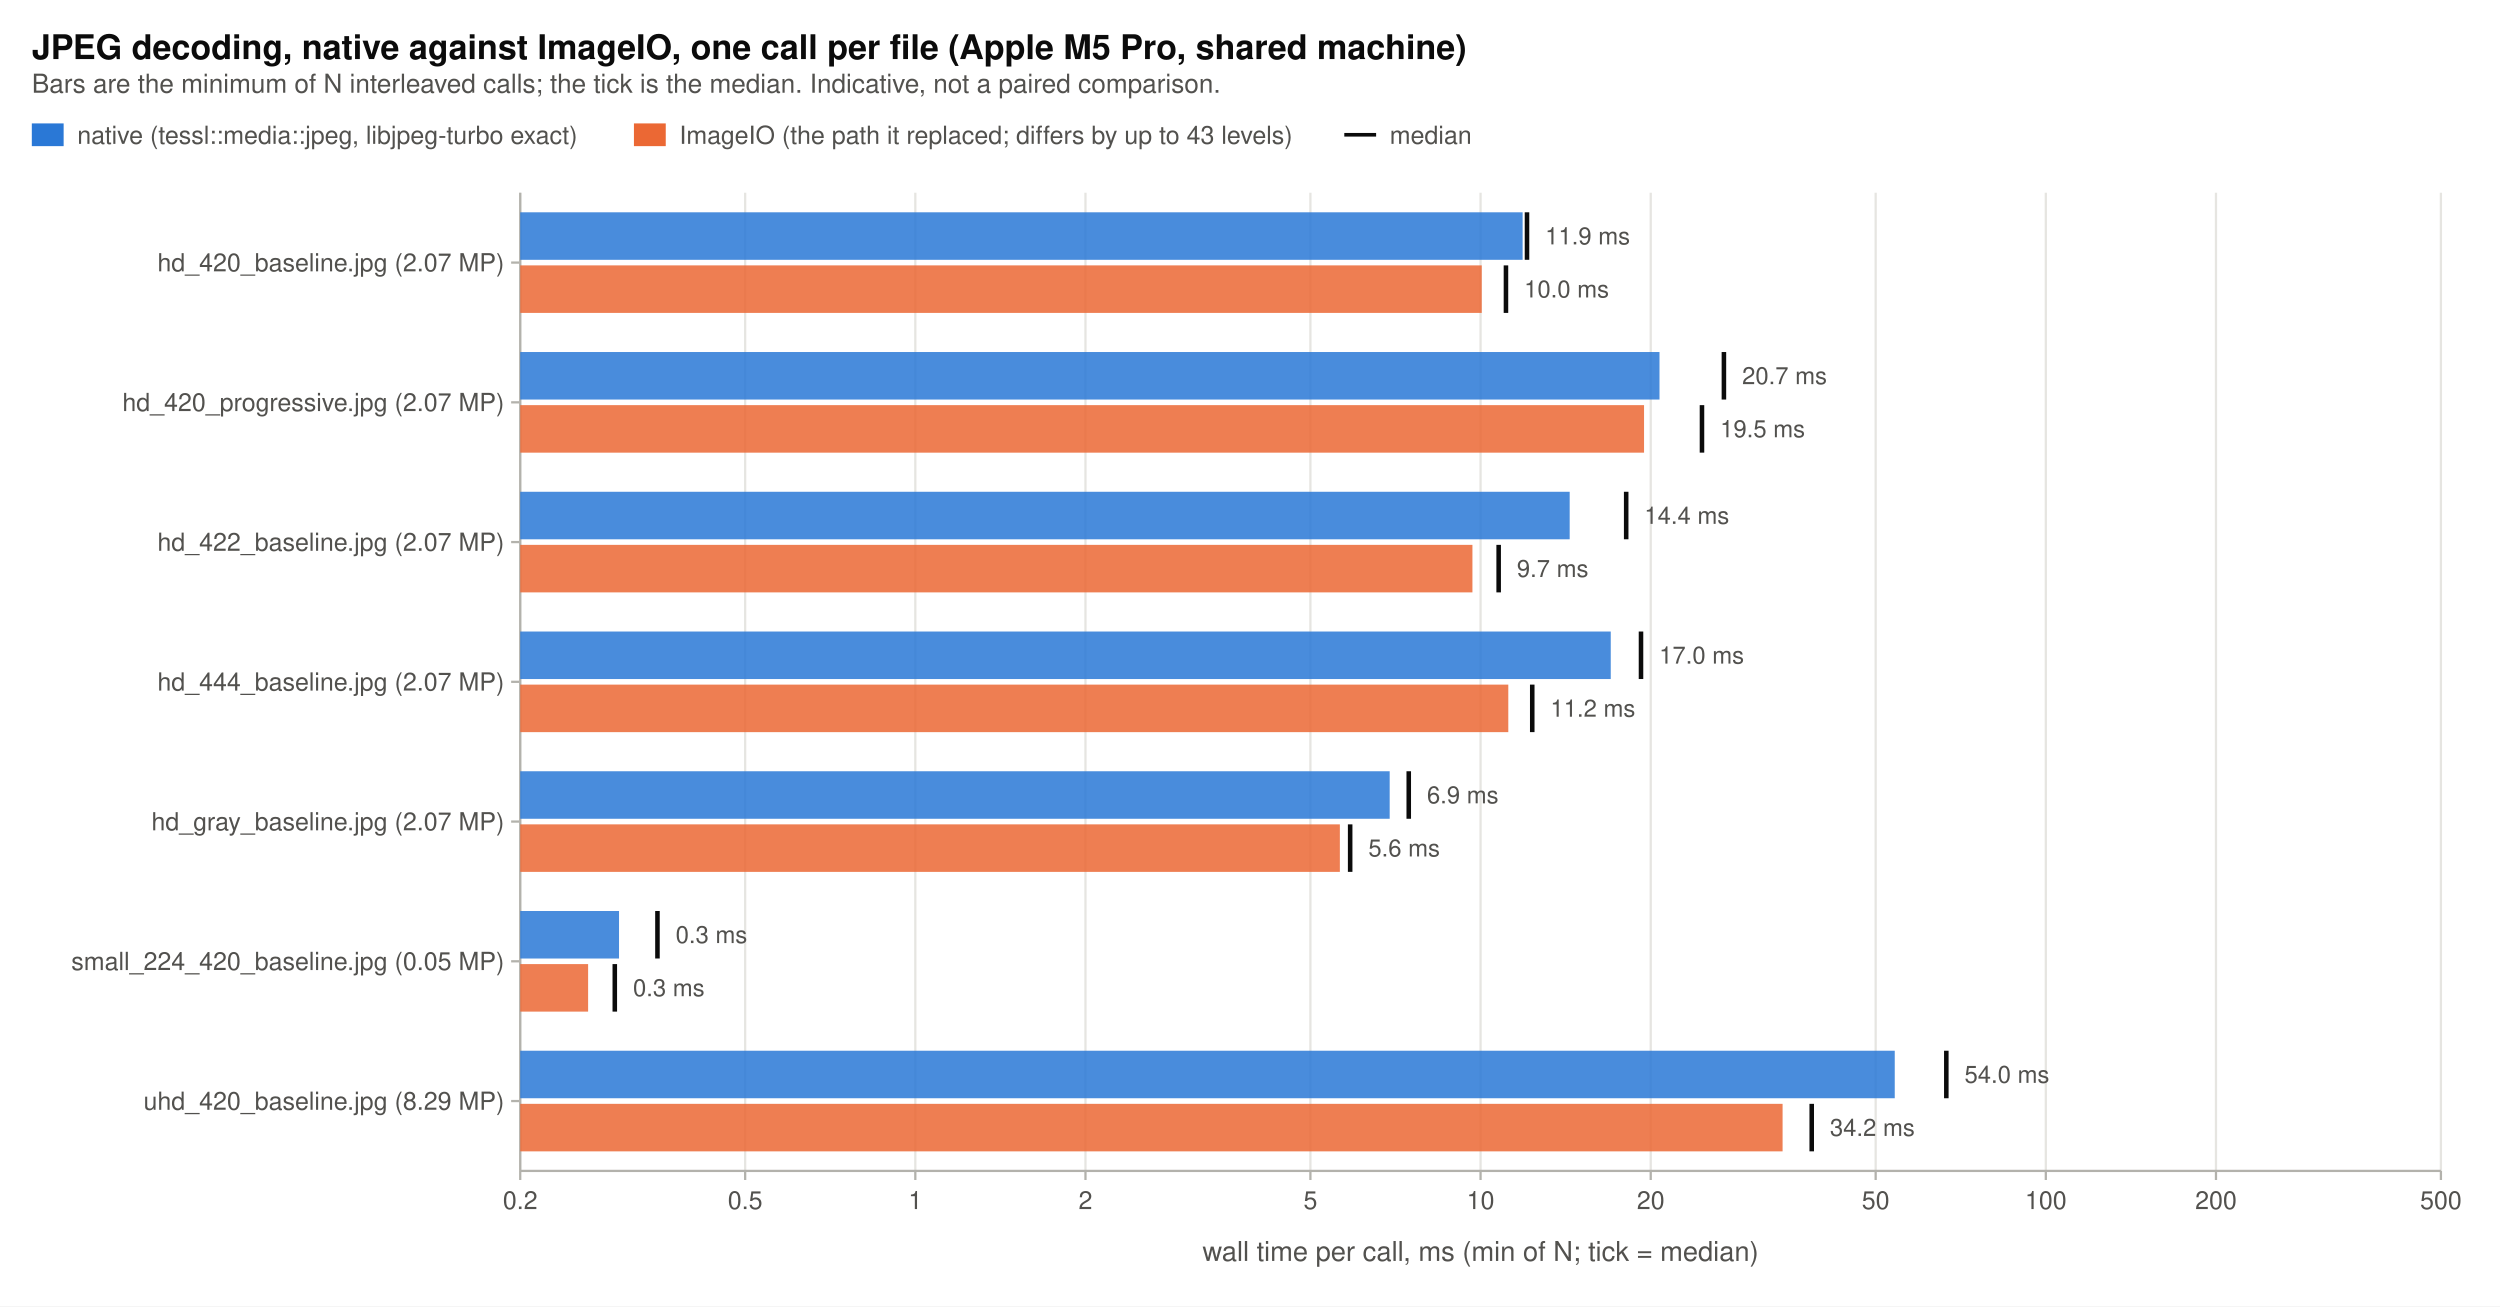
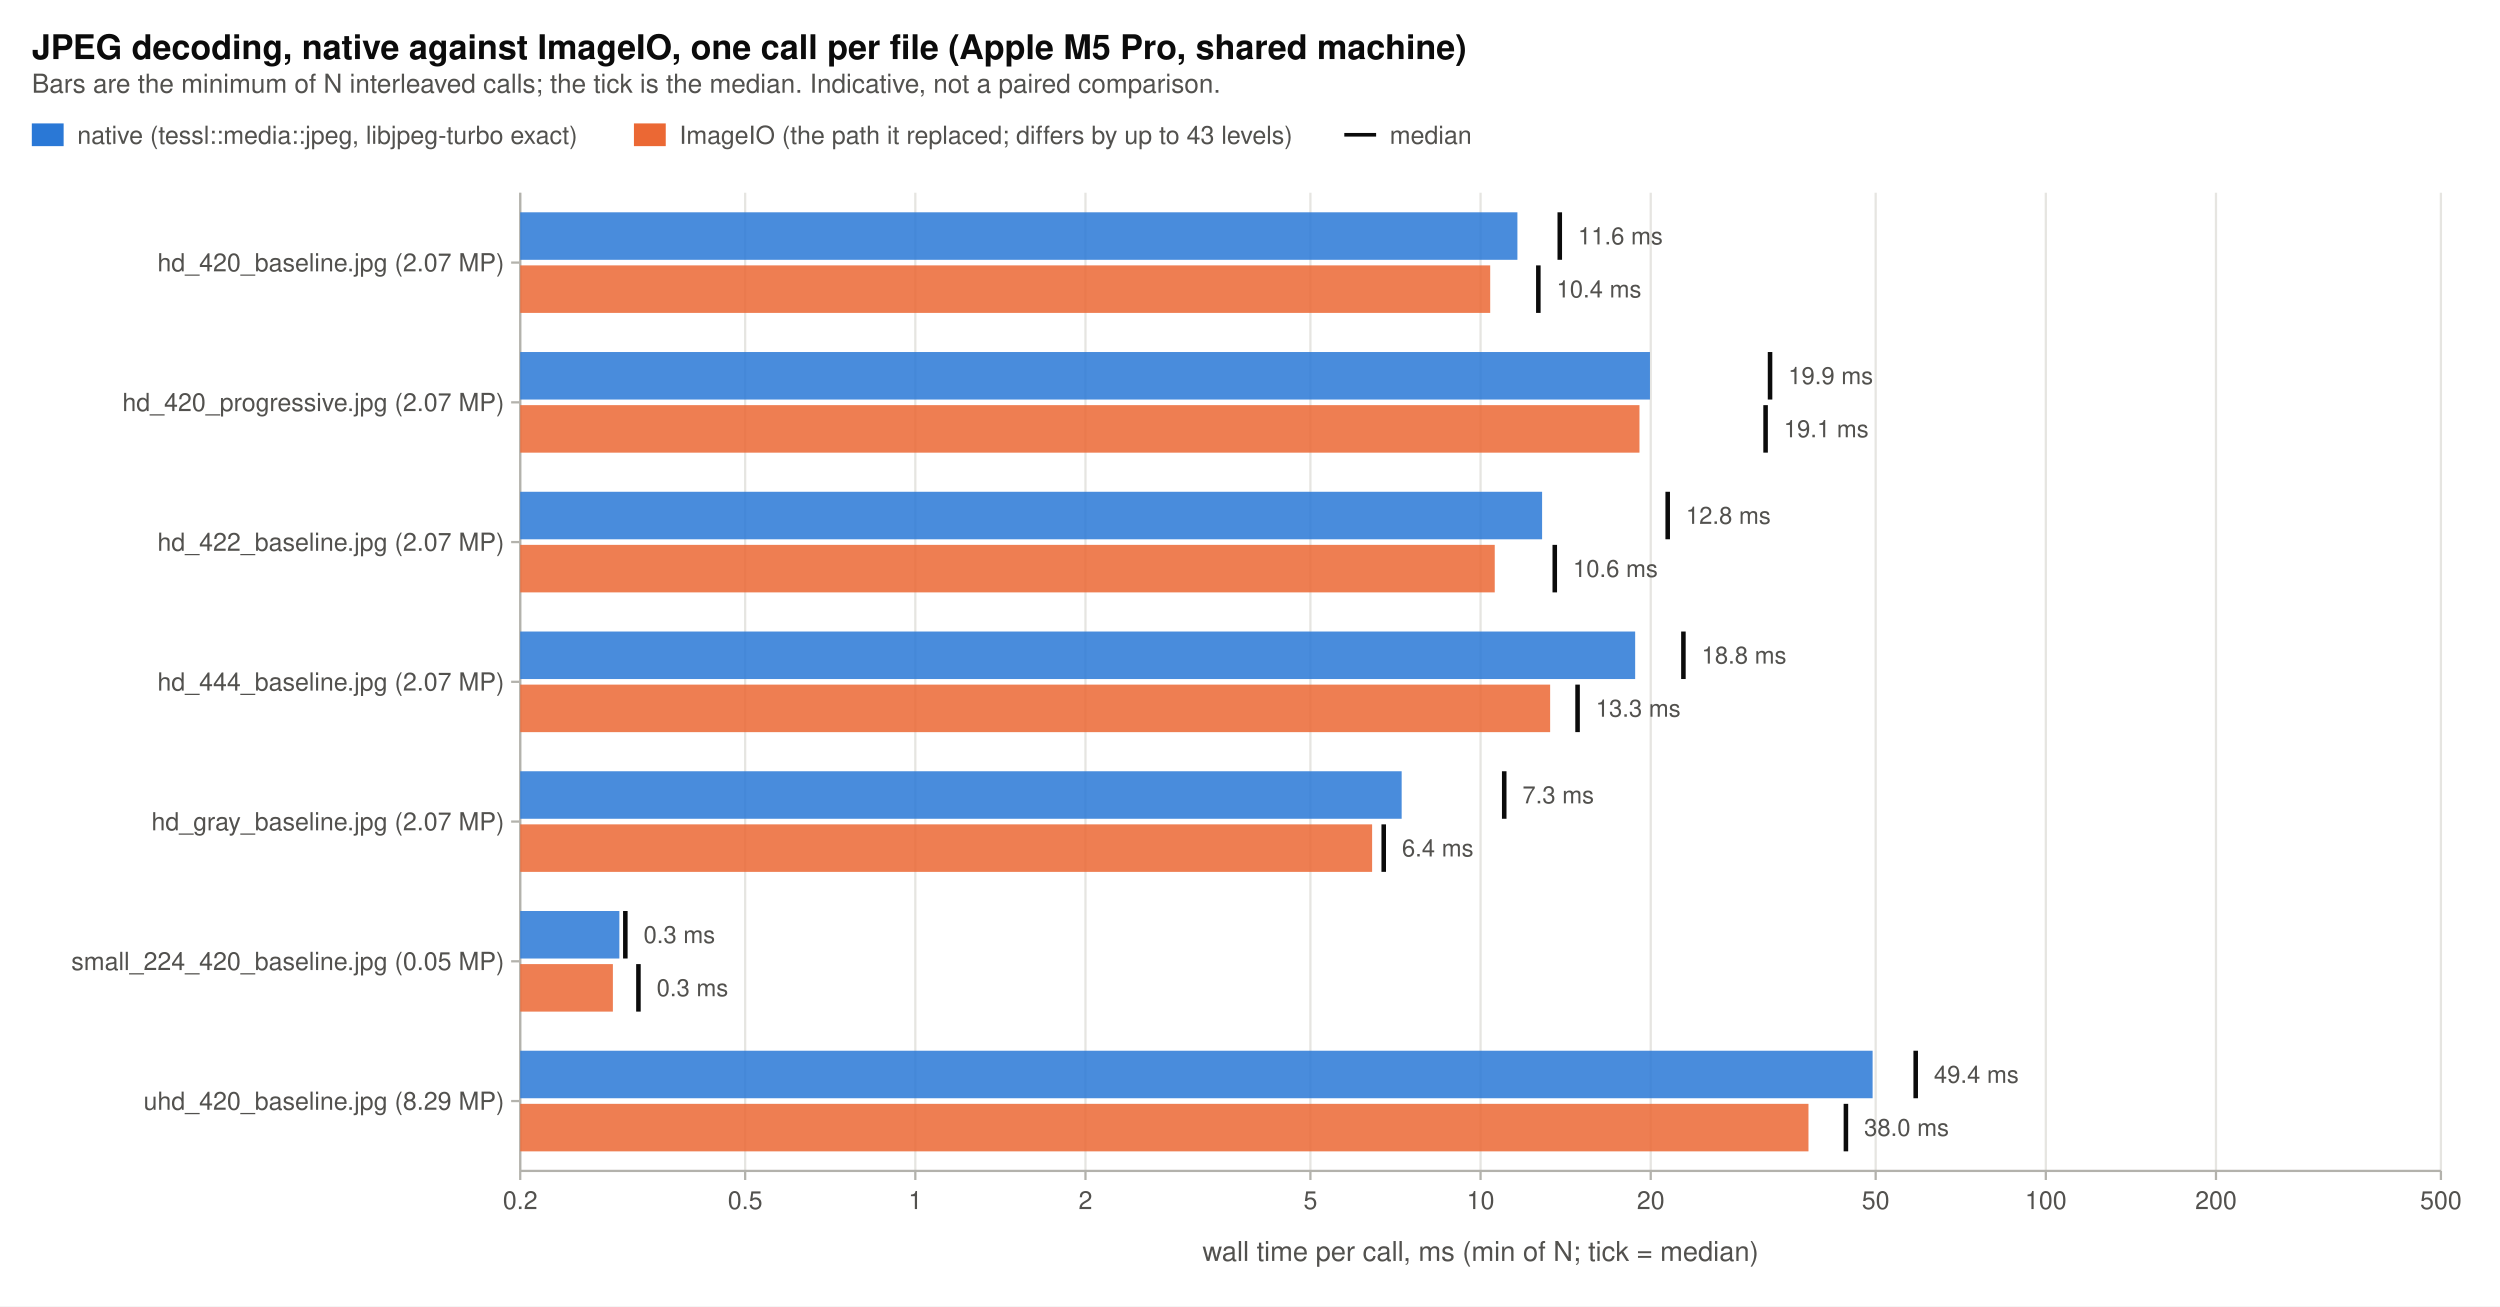
<svg xmlns="http://www.w3.org/2000/svg" width="1100" height="574.8" viewBox="0 0 1100 574.8" role="img">
  <style>
text{font-family:-apple-system,Helvetica,Arial,sans-serif}
.ink{fill:#0b0b0b}.mut{fill:#52514e}.dim{fill:#898781}.bold{font-weight:600}
.bg{fill:#fff}.grid{stroke:#e6e5e1;stroke-width:1}.axis{stroke:#b3b2ac;stroke-width:1}
.sk{stroke:#0b0b0b}.mk{stroke:#52514e}.edge{stroke:#fff}
@media (prefers-color-scheme:dark){.bg{fill:#1a1a19}.ink{fill:#f0efec}.mut{fill:#c3c2b7}.dim{fill:#8c8b84}
.grid{stroke:#2c2c2a}.axis{stroke:#55544f}.sk{stroke:#f0efec}.mk{stroke:#c3c2b7}.edge{stroke:#1a1a19}}
</style>
  <rect class="bg" width="100%" height="100%" />
  <text class="ink" x="14" y="26" font-size="15" font-weight="600">JPEG decoding, native against ImageIO, one call per file (Apple M5 Pro, shared machine)</text>
  <text class="mut" x="14" y="40.8" font-size="11.5">Bars are the minimum of N interleaved calls; the tick is the median. Indicative, not a paired comparison.</text>
  <rect class="key" x="14" y="54.3" width="14" height="10" fill="#2a78d6" />
  <text class="mut" x="34" y="63.3" font-size="11">native (tessl::media::jpeg, libjpeg-turbo exact)</text>
  <rect class="key" x="278.93" y="54.3" width="14" height="10" fill="#eb6834" />
  <text class="mut" x="298.93" y="63.3" font-size="11">ImageIO (the path it replaced; differs by up to 43 levels)</text>
  <line class="key" x1="591.49" y1="59.3" x2="605.49" y2="59.3" stroke="#0b0b0b" stroke-width="1.6" />
  <text class="mut" x="611.49" y="63.3" font-size="11">median</text>
  <g class="panel">
    <line class="axis" x1="224.9" y1="115.54" x2="228.9" y2="115.54" />
    <text class="mut" x="221.9" y="119.39" font-size="11" text-anchor="end">hd_420_baseline.jpg  (2.07 MP)</text>
    <line class="axis" x1="224.9" y1="177.03" x2="228.9" y2="177.03" />
    <text class="mut" x="221.9" y="180.88" font-size="11" text-anchor="end">hd_420_progressive.jpg  (2.07 MP)</text>
    <line class="axis" x1="224.9" y1="238.51" x2="228.9" y2="238.51" />
    <text class="mut" x="221.9" y="242.36" font-size="11" text-anchor="end">hd_422_baseline.jpg  (2.07 MP)</text>
    <line class="axis" x1="224.9" y1="300" x2="228.9" y2="300" />
    <text class="mut" x="221.9" y="303.85" font-size="11" text-anchor="end">hd_444_baseline.jpg  (2.07 MP)</text>
    <line class="axis" x1="224.9" y1="361.49" x2="228.9" y2="361.49" />
    <text class="mut" x="221.9" y="365.34" font-size="11" text-anchor="end">hd_gray_baseline.jpg  (2.07 MP)</text>
    <line class="axis" x1="224.9" y1="422.97" x2="228.9" y2="422.97" />
    <text class="mut" x="221.9" y="426.82" font-size="11" text-anchor="end">small_224_420_baseline.jpg  (0.05 MP)</text>
    <line class="axis" x1="224.9" y1="484.46" x2="228.9" y2="484.46" />
    <text class="mut" x="221.9" y="488.31" font-size="11" text-anchor="end">uhd_420_baseline.jpg  (8.29 MP)</text>
    <line class="grid" x1="228.9" y1="84.8" x2="228.9" y2="515.2" />
    <line class="axis" x1="228.9" y1="515.2" x2="228.9" y2="519.2" />
    <text class="mut" x="228.9" y="532" font-size="11" text-anchor="middle">0.2</text>
    <line class="grid" x1="327.87" y1="84.8" x2="327.87" y2="515.2" />
    <line class="axis" x1="327.87" y1="515.2" x2="327.87" y2="519.2" />
    <text class="mut" x="327.87" y="532" font-size="11" text-anchor="middle">0.5</text>
    <line class="grid" x1="402.74" y1="84.8" x2="402.74" y2="515.2" />
    <line class="axis" x1="402.74" y1="515.2" x2="402.74" y2="519.2" />
    <text class="mut" x="402.74" y="532" font-size="11" text-anchor="middle">1</text>
    <line class="grid" x1="477.61" y1="84.8" x2="477.61" y2="515.2" />
    <line class="axis" x1="477.61" y1="515.2" x2="477.61" y2="519.2" />
    <text class="mut" x="477.61" y="532" font-size="11" text-anchor="middle">2</text>
    <line class="grid" x1="576.58" y1="84.8" x2="576.58" y2="515.2" />
    <line class="axis" x1="576.58" y1="515.2" x2="576.58" y2="519.2" />
    <text class="mut" x="576.58" y="532" font-size="11" text-anchor="middle">5</text>
    <line class="grid" x1="651.45" y1="84.8" x2="651.45" y2="515.2" />
    <line class="axis" x1="651.45" y1="515.2" x2="651.45" y2="519.2" />
    <text class="mut" x="651.45" y="532" font-size="11" text-anchor="middle">10</text>
    <line class="grid" x1="726.32" y1="84.8" x2="726.32" y2="515.2" />
    <line class="axis" x1="726.32" y1="515.2" x2="726.32" y2="519.2" />
    <text class="mut" x="726.32" y="532" font-size="11" text-anchor="middle">20</text>
    <line class="grid" x1="825.29" y1="84.8" x2="825.29" y2="515.2" />
    <line class="axis" x1="825.29" y1="515.2" x2="825.29" y2="519.2" />
    <text class="mut" x="825.29" y="532" font-size="11" text-anchor="middle">50</text>
    <line class="grid" x1="900.16" y1="84.8" x2="900.16" y2="515.2" />
    <line class="axis" x1="900.16" y1="515.2" x2="900.16" y2="519.2" />
    <text class="mut" x="900.16" y="532" font-size="11" text-anchor="middle">100</text>
    <line class="grid" x1="975.03" y1="84.8" x2="975.03" y2="515.2" />
    <line class="axis" x1="975.03" y1="515.2" x2="975.03" y2="519.2" />
    <text class="mut" x="975.03" y="532" font-size="11" text-anchor="middle">200</text>
    <line class="grid" x1="1074" y1="84.8" x2="1074" y2="515.2" />
    <line class="axis" x1="1074" y1="515.2" x2="1074" y2="519.2" />
    <text class="mut" x="1074" y="532" font-size="11" text-anchor="middle">500</text>
    <line class="axis" x1="228.9" y1="515.2" x2="1074" y2="515.2" />
    <line class="axis" x1="228.9" y1="84.8" x2="228.9" y2="515.2" />
    <text class="mut" x="651.45" y="554.8" font-size="12" text-anchor="middle">wall time per call, ms (min of N; tick = median)</text>
-     <rect x="228.9" y="93.41" width="441.05" height="20.91" class="bar" fill="#2a78d6" fill-opacity="0.85" />
-     <line x1="671.88" y1="93.41" x2="671.88" y2="114.31" class="median sk" stroke-width="2" />
-     <text class="mut" x="679.88" y="107.54" font-size="10.5">11.9 ms</text>
-     <rect x="228.9" y="116.77" width="423.07" height="20.91" class="bar" fill="#eb6834" fill-opacity="0.85" />
-     <line x1="662.62" y1="116.77" x2="662.62" y2="137.68" class="median sk" stroke-width="2" />
-     <text class="mut" x="670.62" y="130.9" font-size="10.5">10.0 ms</text>
-     <rect x="228.9" y="154.89" width="501.28" height="20.91" class="bar" fill="#2a78d6" fill-opacity="0.85" />
-     <line x1="758.52" y1="154.89" x2="758.52" y2="175.8" class="median sk" stroke-width="2" />
-     <text class="mut" x="766.52" y="169.02" font-size="10.5">20.7 ms</text>
-     <rect x="228.9" y="178.26" width="494.48" height="20.91" class="bar" fill="#eb6834" fill-opacity="0.85" />
-     <line x1="748.87" y1="178.26" x2="748.87" y2="199.16" class="median sk" stroke-width="2" />
-     <text class="mut" x="756.87" y="192.39" font-size="10.5">19.5 ms</text>
-     <rect x="228.9" y="216.38" width="461.76" height="20.91" class="bar" fill="#2a78d6" fill-opacity="0.85" />
-     <line x1="715.52" y1="216.38" x2="715.52" y2="237.28" class="median sk" stroke-width="2" />
-     <text class="mut" x="723.52" y="230.51" font-size="10.5">14.4 ms</text>
-     <rect x="228.9" y="239.74" width="418.97" height="20.91" class="bar" fill="#eb6834" fill-opacity="0.85" />
-     <line x1="659.41" y1="239.74" x2="659.41" y2="260.65" class="median sk" stroke-width="2" />
-     <text class="mut" x="667.41" y="253.87" font-size="10.5">9.7 ms</text>
-     <rect x="228.9" y="277.87" width="479.83" height="20.91" class="bar" fill="#2a78d6" fill-opacity="0.85" />
-     <line x1="722.04" y1="277.87" x2="722.04" y2="298.77" class="median sk" stroke-width="2" />
-     <text class="mut" x="730.04" y="291.99" font-size="10.5">17.0 ms</text>
-     <rect x="228.9" y="301.23" width="434.75" height="20.91" class="bar" fill="#eb6834" fill-opacity="0.85" />
-     <line x1="674.19" y1="301.23" x2="674.19" y2="322.13" class="median sk" stroke-width="2" />
-     <text class="mut" x="682.19" y="315.36" font-size="10.5">11.2 ms</text>
-     <rect x="228.9" y="339.35" width="382.56" height="20.91" class="bar" fill="#2a78d6" fill-opacity="0.85" />
-     <line x1="619.85" y1="339.35" x2="619.85" y2="360.26" class="median sk" stroke-width="2" />
-     <text class="mut" x="627.85" y="353.48" font-size="10.5">6.9 ms</text>
-     <rect x="228.9" y="362.72" width="360.64" height="20.91" class="bar" fill="#eb6834" fill-opacity="0.85" />
-     <line x1="594.07" y1="362.72" x2="594.07" y2="383.62" class="median sk" stroke-width="2" />
-     <text class="mut" x="602.07" y="376.84" font-size="10.5">5.6 ms</text>
-     <rect x="228.9" y="400.84" width="43.47" height="20.91" class="bar" fill="#2a78d6" fill-opacity="0.85" />
-     <line x1="289.28" y1="400.84" x2="289.28" y2="421.74" class="median sk" stroke-width="2" />
-     <text class="mut" x="297.28" y="414.96" font-size="10.5">0.3 ms</text>
-     <rect x="228.9" y="424.2" width="29.87" height="20.91" class="bar" fill="#eb6834" fill-opacity="0.85" />
-     <line x1="270.51" y1="424.2" x2="270.51" y2="445.11" class="median sk" stroke-width="2" />
-     <text class="mut" x="278.51" y="438.33" font-size="10.5">0.3 ms</text>
-     <rect x="228.9" y="462.32" width="604.79" height="20.91" class="bar" fill="#2a78d6" fill-opacity="0.85" />
-     <line x1="856.38" y1="462.32" x2="856.38" y2="483.23" class="median sk" stroke-width="2" />
-     <text class="mut" x="864.38" y="476.45" font-size="10.5">54.0 ms</text>
-     <rect x="228.9" y="485.69" width="555.44" height="20.91" class="bar" fill="#eb6834" fill-opacity="0.85" />
-     <line x1="797.16" y1="485.69" x2="797.16" y2="506.59" class="median sk" stroke-width="2" />
-     <text class="mut" x="805.16" y="499.81" font-size="10.5">34.2 ms</text>
+     <rect x="228.9" y="93.41" width="438.76" height="20.91" class="bar" fill="#2a78d6" fill-opacity="0.85" />
+     <line x1="686.3" y1="93.41" x2="686.3" y2="114.31" class="median sk" stroke-width="2" />
+     <text class="mut" x="694.3" y="107.54" font-size="10.5">11.6 ms</text>
+     <rect x="228.9" y="116.77" width="426.79" height="20.91" class="bar" fill="#eb6834" fill-opacity="0.85" />
+     <line x1="676.87" y1="116.77" x2="676.87" y2="137.68" class="median sk" stroke-width="2" />
+     <text class="mut" x="684.87" y="130.9" font-size="10.5">10.4 ms</text>
+     <rect x="228.9" y="154.89" width="497.08" height="20.91" class="bar" fill="#2a78d6" fill-opacity="0.85" />
+     <line x1="778.82" y1="154.89" x2="778.82" y2="175.8" class="median sk" stroke-width="2" />
+     <text class="mut" x="786.82" y="169.02" font-size="10.5">19.9 ms</text>
+     <rect x="228.9" y="178.26" width="492.47" height="20.91" class="bar" fill="#eb6834" fill-opacity="0.85" />
+     <line x1="776.86" y1="178.26" x2="776.86" y2="199.16" class="median sk" stroke-width="2" />
+     <text class="mut" x="784.86" y="192.39" font-size="10.5">19.1 ms</text>
+     <rect x="228.9" y="216.38" width="449.62" height="20.91" class="bar" fill="#2a78d6" fill-opacity="0.85" />
+     <line x1="733.79" y1="216.38" x2="733.79" y2="237.28" class="median sk" stroke-width="2" />
+     <text class="mut" x="741.79" y="230.51" font-size="10.5">12.8 ms</text>
+     <rect x="228.9" y="239.74" width="428.79" height="20.91" class="bar" fill="#eb6834" fill-opacity="0.85" />
+     <line x1="684.1" y1="239.74" x2="684.1" y2="260.65" class="median sk" stroke-width="2" />
+     <text class="mut" x="692.1" y="253.87" font-size="10.5">10.6 ms</text>
+     <rect x="228.9" y="277.87" width="490.57" height="20.91" class="bar" fill="#2a78d6" fill-opacity="0.85" />
+     <line x1="740.7" y1="277.87" x2="740.7" y2="298.77" class="median sk" stroke-width="2" />
+     <text class="mut" x="748.7" y="291.99" font-size="10.5">18.8 ms</text>
+     <rect x="228.9" y="301.23" width="453.16" height="20.91" class="bar" fill="#eb6834" fill-opacity="0.85" />
+     <line x1="694.13" y1="301.23" x2="694.13" y2="322.13" class="median sk" stroke-width="2" />
+     <text class="mut" x="702.13" y="315.36" font-size="10.5">13.3 ms</text>
+     <rect x="228.9" y="339.35" width="387.83" height="20.91" class="bar" fill="#2a78d6" fill-opacity="0.85" />
+     <line x1="661.86" y1="339.35" x2="661.86" y2="360.26" class="median sk" stroke-width="2" />
+     <text class="mut" x="669.86" y="353.48" font-size="10.5">7.3 ms</text>
+     <rect x="228.9" y="362.72" width="374.83" height="20.91" class="bar" fill="#eb6834" fill-opacity="0.85" />
+     <line x1="608.84" y1="362.72" x2="608.84" y2="383.62" class="median sk" stroke-width="2" />
+     <text class="mut" x="616.84" y="376.84" font-size="10.5">6.4 ms</text>
+     <rect x="228.9" y="400.84" width="43.62" height="20.91" class="bar" fill="#2a78d6" fill-opacity="0.85" />
+     <line x1="275.15" y1="400.84" x2="275.15" y2="421.74" class="median sk" stroke-width="2" />
+     <text class="mut" x="283.15" y="414.96" font-size="10.5">0.3 ms</text>
+     <rect x="228.9" y="424.2" width="40.77" height="20.91" class="bar" fill="#eb6834" fill-opacity="0.85" />
+     <line x1="280.91" y1="424.2" x2="280.91" y2="445.11" class="median sk" stroke-width="2" />
+     <text class="mut" x="288.91" y="438.33" font-size="10.5">0.3 ms</text>
+     <rect x="228.9" y="462.32" width="595.05" height="20.91" class="bar" fill="#2a78d6" fill-opacity="0.85" />
+     <line x1="842.91" y1="462.32" x2="842.91" y2="483.23" class="median sk" stroke-width="2" />
+     <text class="mut" x="850.91" y="476.45" font-size="10.5">49.4 ms</text>
+     <rect x="228.9" y="485.69" width="566.83" height="20.91" class="bar" fill="#eb6834" fill-opacity="0.85" />
+     <line x1="812.2" y1="485.69" x2="812.2" y2="506.59" class="median sk" stroke-width="2" />
+     <text class="mut" x="820.2" y="499.81" font-size="10.5">38.0 ms</text>
  </g>
</svg>
